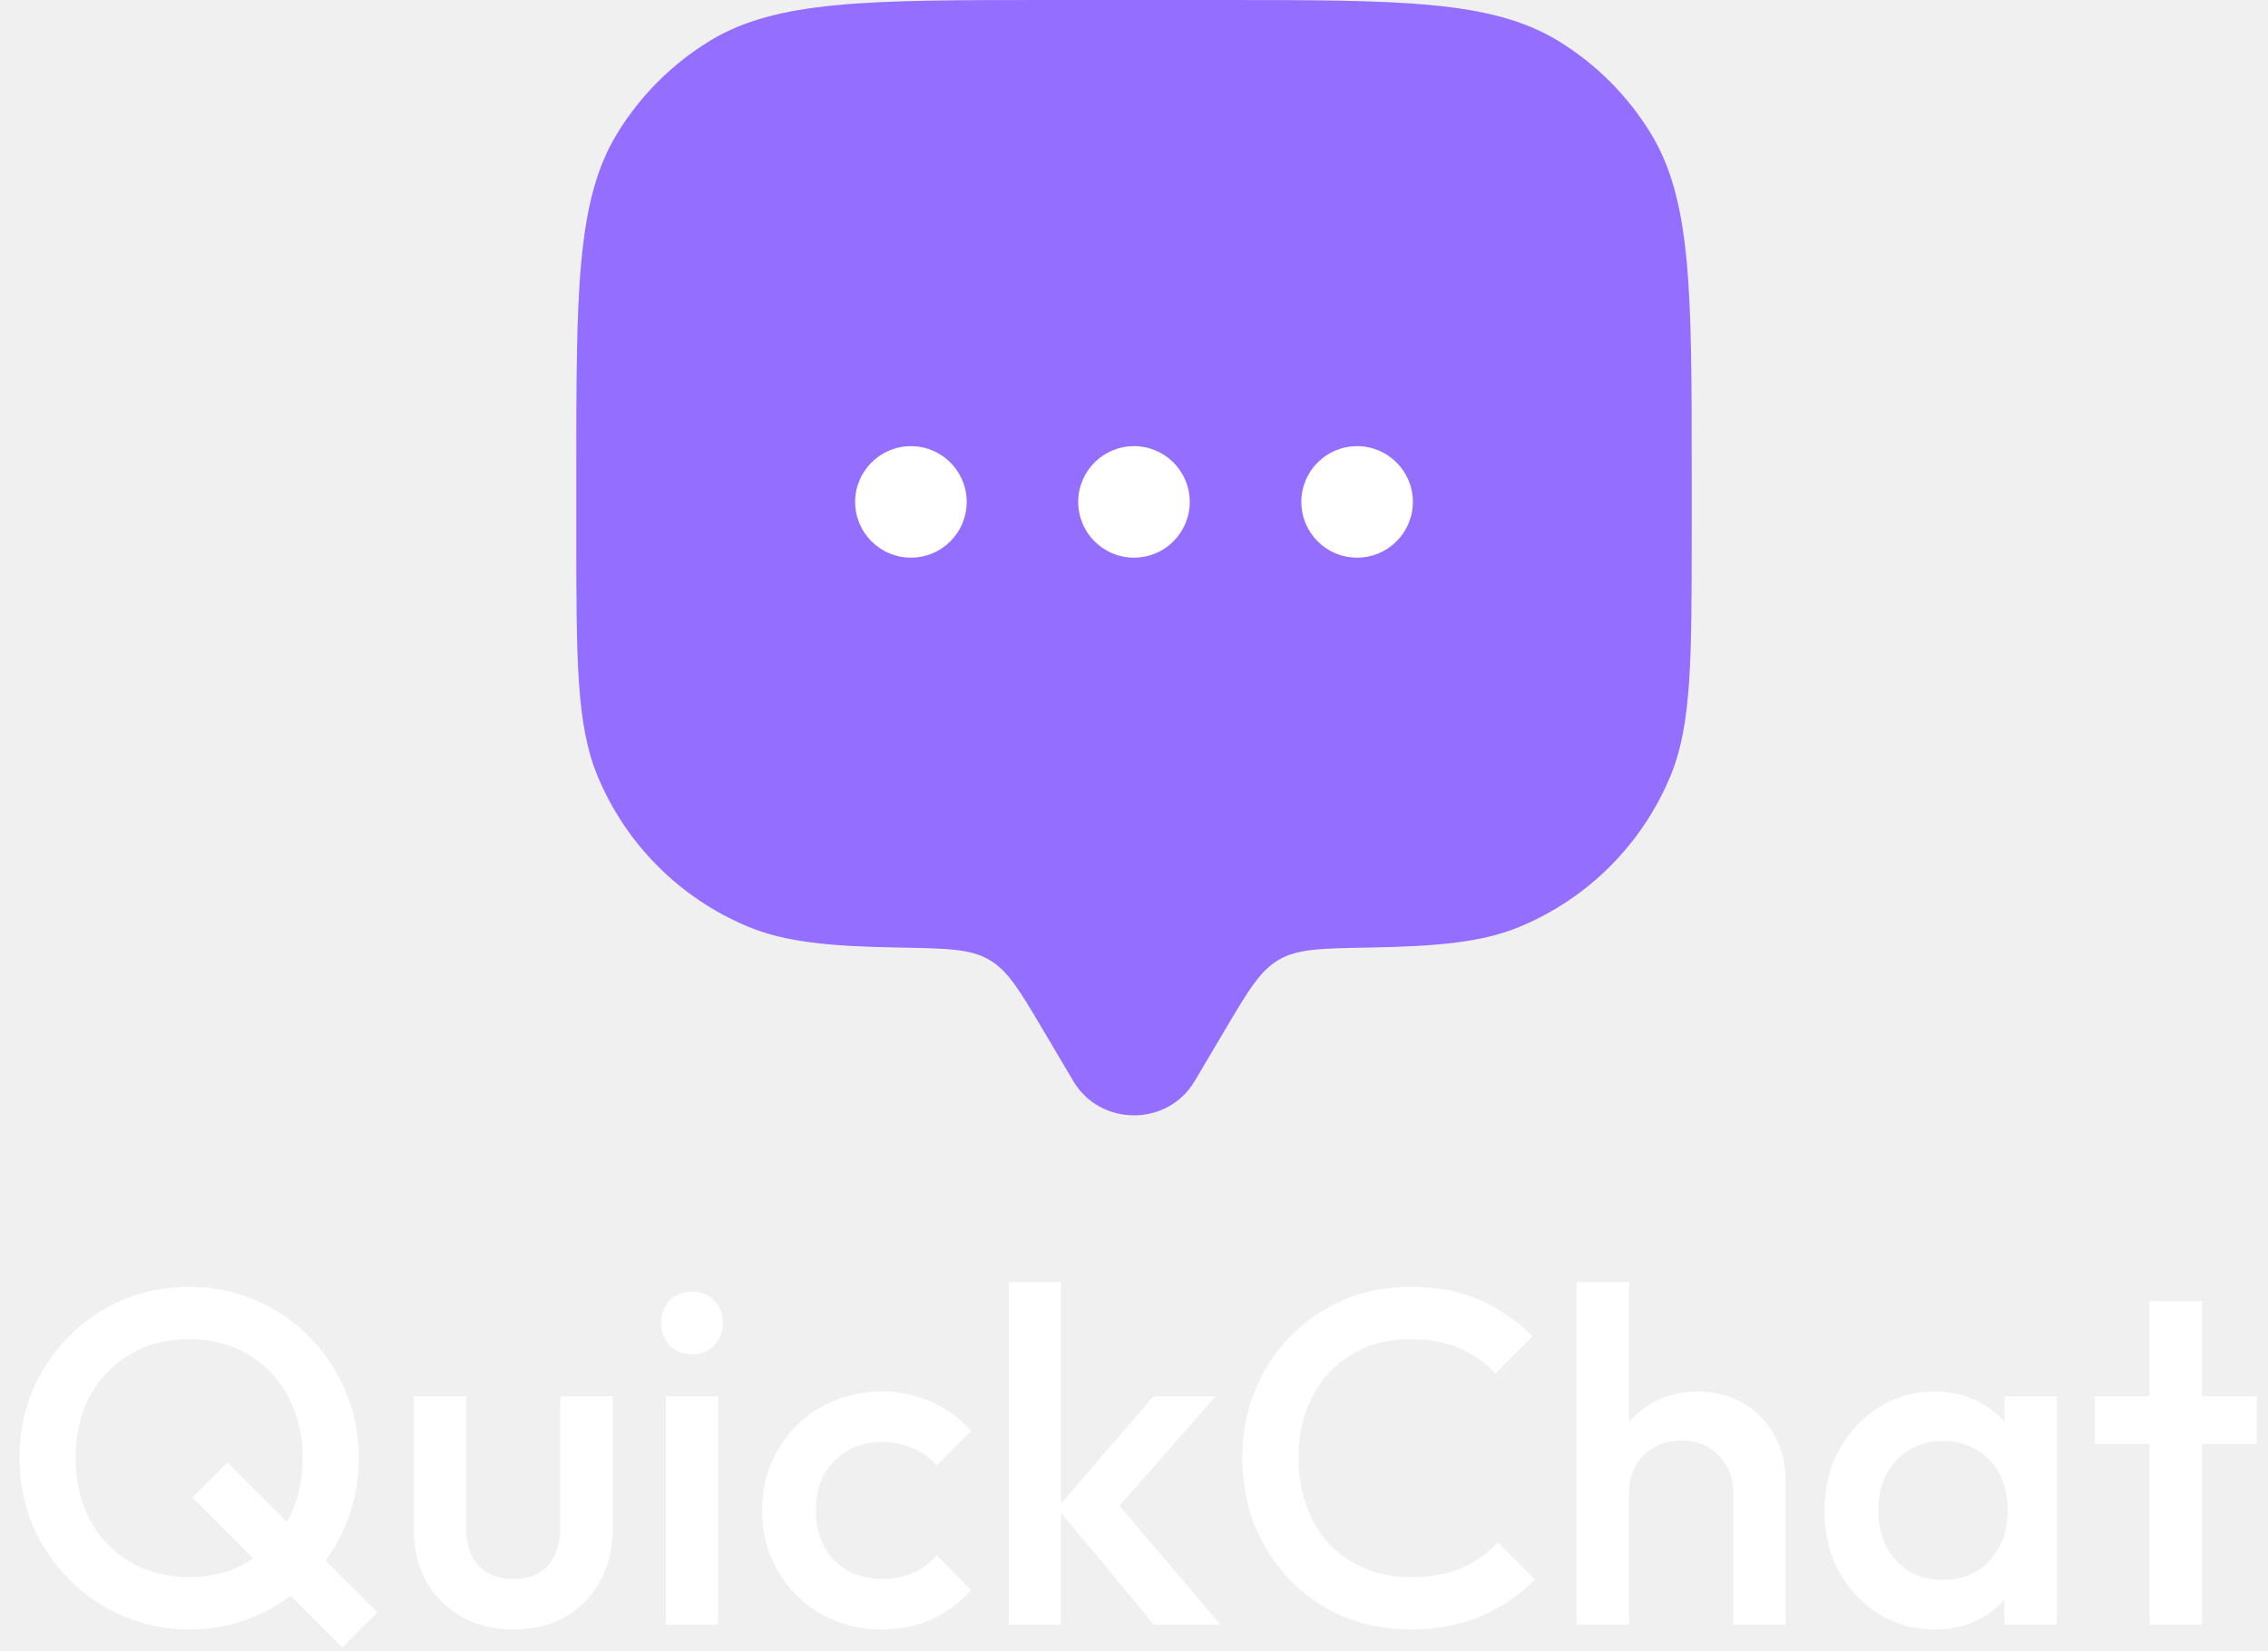
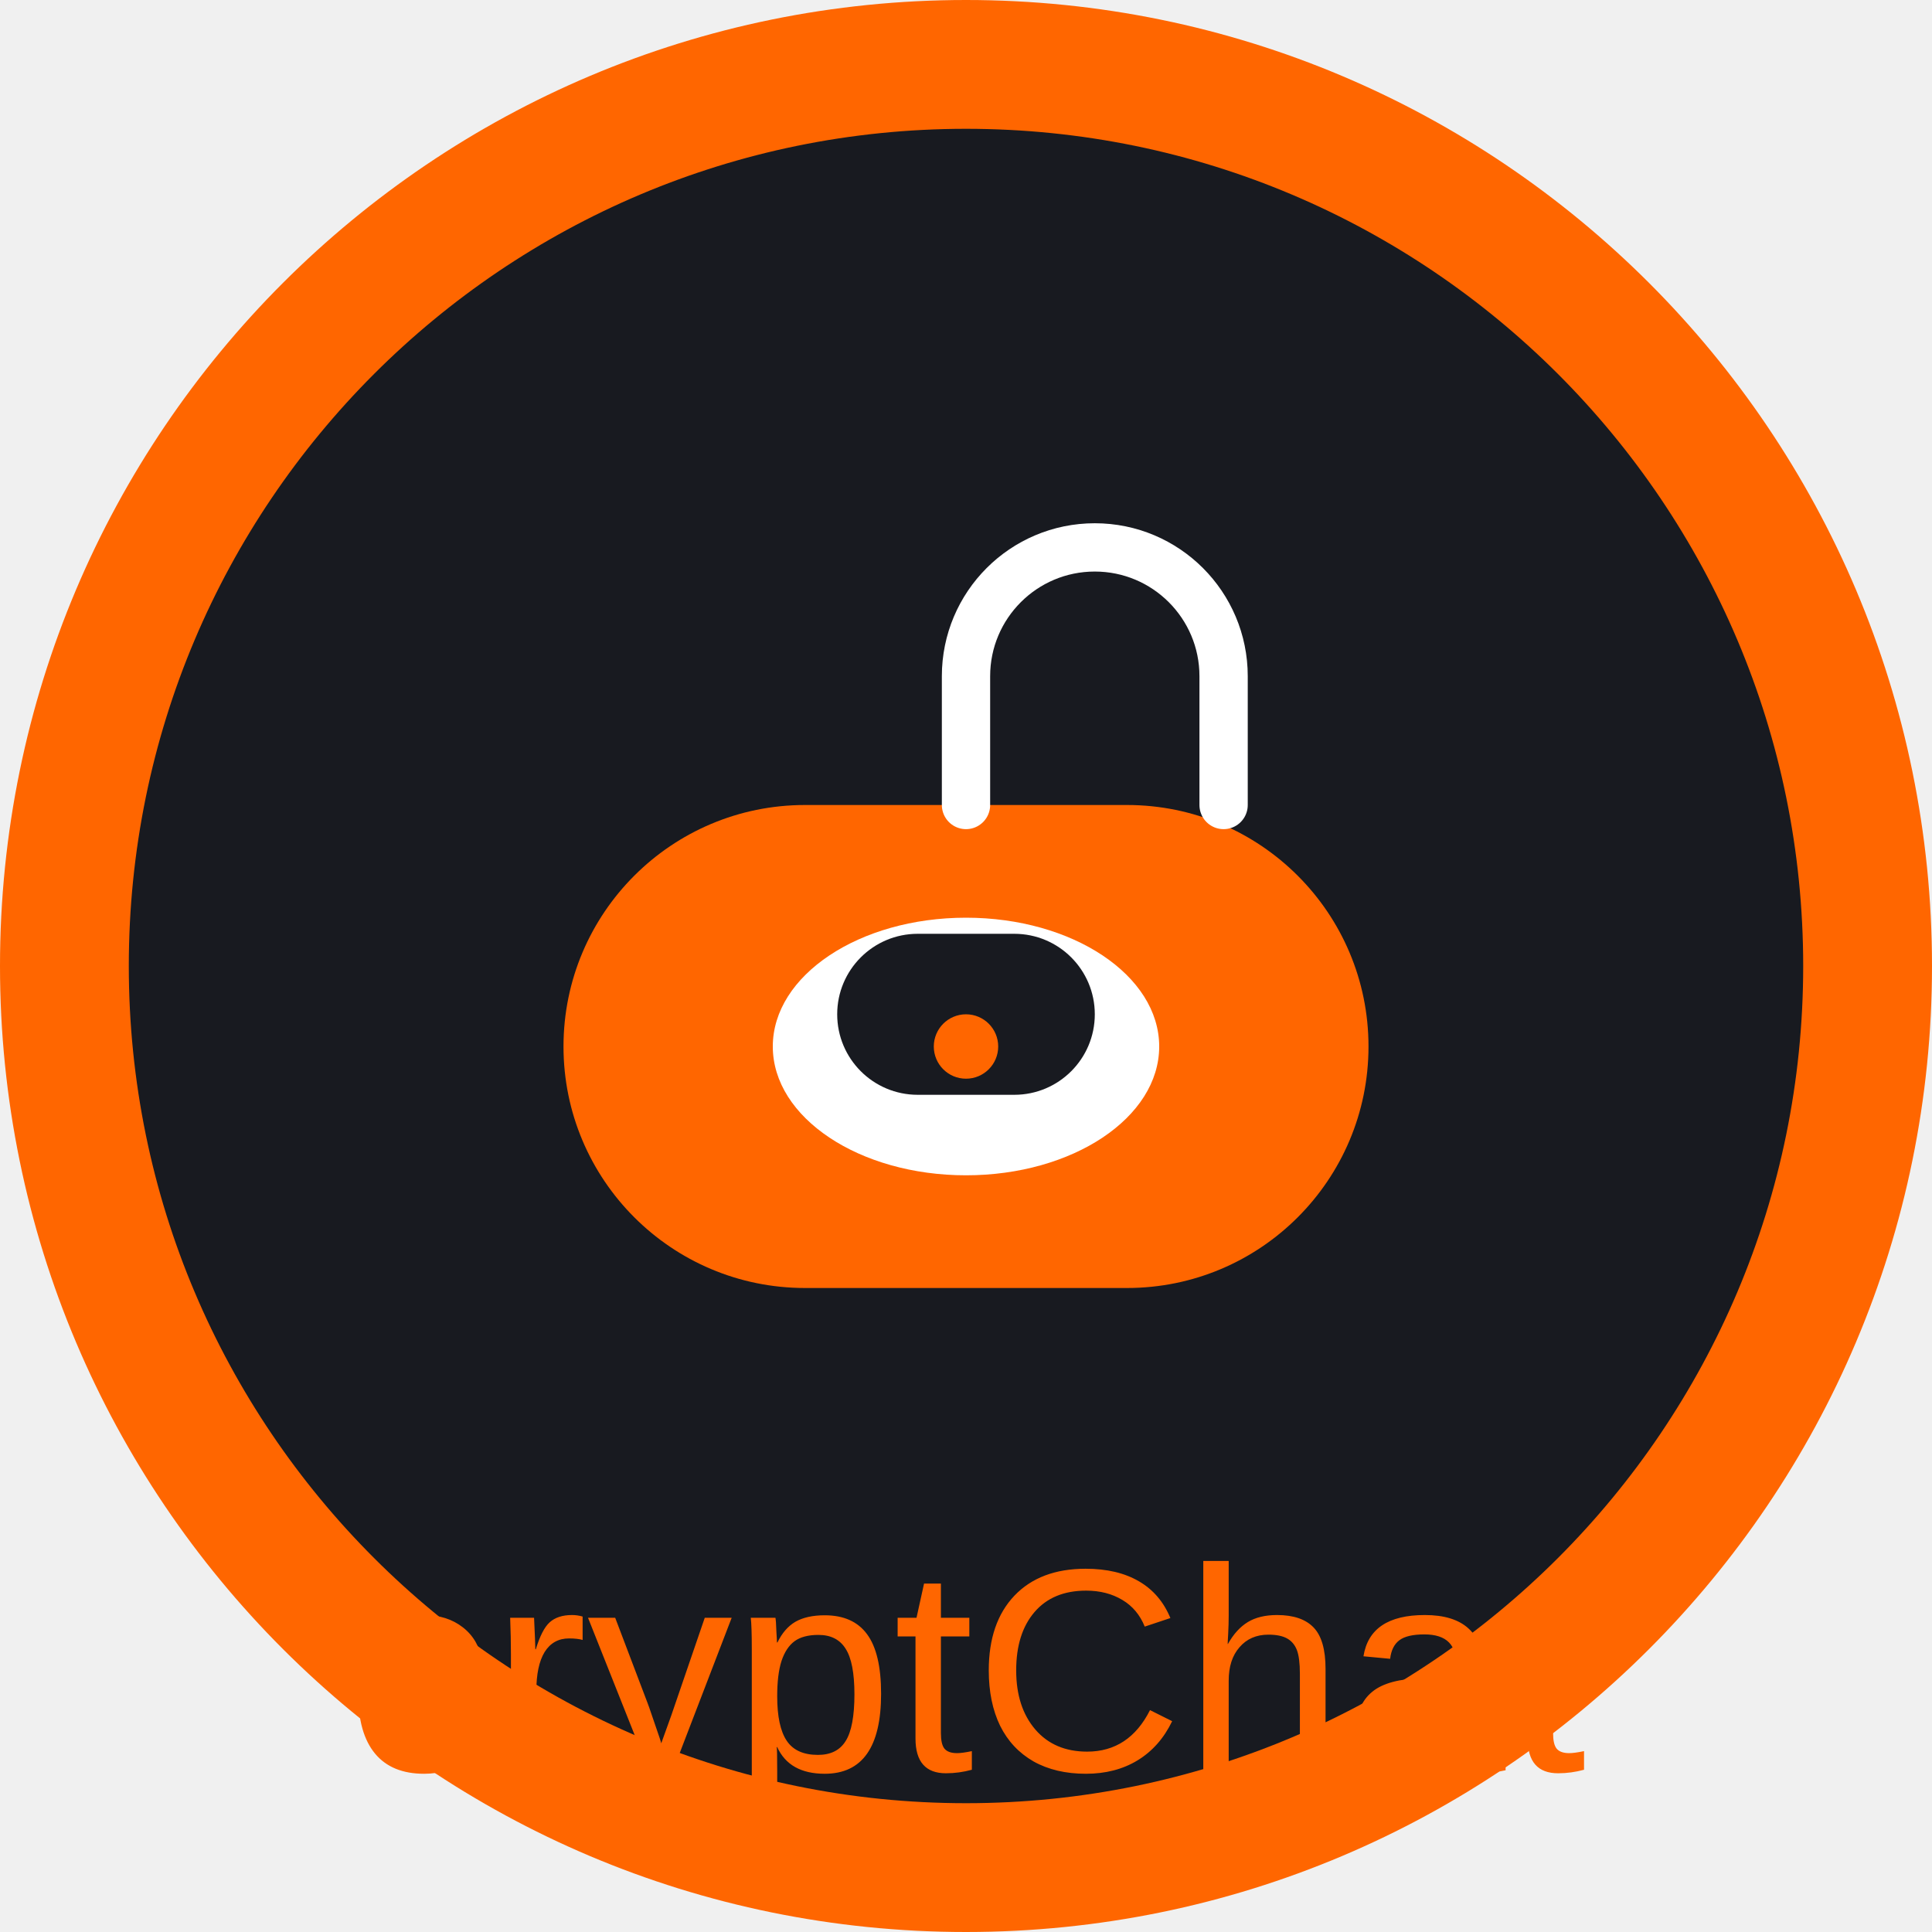
- <svg xmlns="http://www.w3.org/2000/svg" width="610" height="444" viewBox="0 0 610 444" fill="none">
-   <path d="M329.433 277.078L321.301 290.817C314.053 303.061 295.948 303.061 288.7 290.817L280.568 277.078C274.261 266.422 271.108 261.096 266.042 258.148C260.977 255.202 254.599 255.092 241.844 254.873C223.014 254.548 211.204 253.394 201.299 249.292C182.922 241.679 168.321 227.08 160.709 208.702C155 194.92 155 177.446 155 142.501V127.5C155 78.399 155 53.848 166.052 35.813C172.236 25.721 180.721 17.236 190.813 11.052C208.848 -8.94073e-07 233.399 0 282.5 0H327.501C376.602 0 401.152 -8.94073e-07 419.188 11.052C429.281 17.236 437.765 25.721 443.949 35.813C455.001 53.848 455.001 78.399 455.001 127.5V142.501C455.001 177.446 455.001 194.92 449.292 208.702C441.68 227.08 427.08 241.679 408.702 249.292C398.797 253.394 386.988 254.548 368.157 254.873C355.401 255.092 349.024 255.202 343.959 258.148C338.893 261.094 335.739 266.422 329.433 277.078Z" fill="#936EFF" />
-   <path d="M380.004 135.002C380.004 143.287 373.288 150.002 365.004 150.002C356.719 150.002 350.004 143.287 350.004 135.002C350.004 126.717 356.719 120.002 365.004 120.002C373.288 120.002 380.004 126.717 380.004 135.002Z" fill="white" />
-   <path d="M319.996 135.002C319.996 143.287 313.281 150.002 304.996 150.002C296.712 150.002 289.996 143.287 289.996 135.002C289.996 126.717 296.712 120.002 304.996 120.002C313.281 120.002 319.996 126.717 319.996 135.002Z" fill="white" />
-   <path d="M260 135.002C260 143.287 253.284 150.002 245 150.002C236.716 150.002 230 143.287 230 135.002C230 126.717 236.716 120.002 245 120.002C253.284 120.002 260 126.717 260 135.002Z" fill="white" />
-   <path d="M51.072 438.28C44.672 438.28 38.699 437.085 33.152 434.696C27.605 432.307 22.741 429.021 18.56 424.84C14.379 420.573 11.093 415.667 8.704 410.12C6.4 404.488 5.248 398.472 5.248 392.072C5.248 385.672 6.4 379.699 8.704 374.152C11.093 368.605 14.336 363.741 18.432 359.56C22.613 355.293 27.435 352.008 32.896 349.704C38.443 347.315 44.416 346.12 50.816 346.12C57.216 346.12 63.147 347.315 68.608 349.704C74.155 352.008 79.019 355.293 83.2 359.56C87.381 363.741 90.624 368.648 92.928 374.28C95.317 379.827 96.512 385.8 96.512 392.2C96.512 398.6 95.317 404.616 92.928 410.248C90.624 415.795 87.381 420.659 83.2 424.84C79.104 429.021 74.283 432.307 68.736 434.696C63.275 437.085 57.387 438.28 51.072 438.28ZM92.032 443.144L51.712 402.824L61.184 393.352L101.504 433.672L92.032 443.144ZM50.816 424.2C56.875 424.2 62.165 422.835 66.688 420.104C71.296 417.373 74.88 413.619 77.44 408.84C80.085 403.976 81.408 398.387 81.408 392.072C81.408 387.379 80.64 383.112 79.104 379.272C77.653 375.347 75.563 371.976 72.832 369.16C70.101 366.259 66.859 364.04 63.104 362.504C59.435 360.968 55.339 360.2 50.816 360.2C44.843 360.2 39.552 361.565 34.944 364.296C30.421 366.941 26.837 370.653 24.192 375.432C21.632 380.211 20.352 385.757 20.352 392.072C20.352 396.765 21.077 401.117 22.528 405.128C24.064 409.053 26.155 412.424 28.8 415.24C31.531 418.056 34.773 420.275 38.528 421.896C42.283 423.432 46.379 424.2 50.816 424.2ZM138.024 438.28C132.819 438.28 128.168 437.128 124.072 434.824C120.061 432.52 116.904 429.363 114.6 425.352C112.381 421.256 111.272 416.563 111.272 411.272V375.56H125.352V410.632C125.352 413.619 125.821 416.179 126.76 418.312C127.784 420.36 129.235 421.939 131.112 423.048C133.075 424.157 135.379 424.712 138.024 424.712C142.12 424.712 145.235 423.517 147.368 421.128C149.587 418.653 150.696 415.155 150.696 410.632V375.56H164.776V411.272C164.776 416.648 163.624 421.384 161.32 425.48C159.101 429.491 155.987 432.648 151.976 434.952C147.965 437.171 143.315 438.28 138.024 438.28ZM179.061 437V375.56H193.141V437H179.061ZM186.101 364.296C183.712 364.296 181.706 363.485 180.085 361.864C178.549 360.243 177.781 358.237 177.781 355.848C177.781 353.459 178.549 351.453 180.085 349.832C181.706 348.211 183.712 347.4 186.101 347.4C188.576 347.4 190.581 348.211 192.117 349.832C193.653 351.453 194.421 353.459 194.421 355.848C194.421 358.237 193.653 360.243 192.117 361.864C190.581 363.485 188.576 364.296 186.101 364.296ZM237.221 438.28C231.162 438.28 225.658 436.872 220.709 434.056C215.845 431.24 212.005 427.4 209.189 422.536C206.373 417.672 204.965 412.253 204.965 406.28C204.965 400.221 206.373 394.803 209.189 390.024C212.005 385.16 215.845 381.32 220.709 378.504C225.658 375.688 231.162 374.28 237.221 374.28C242 374.28 246.437 375.219 250.533 377.096C254.714 378.888 258.256 381.491 261.157 384.904L251.941 394.248C250.149 392.115 247.973 390.536 245.413 389.512C242.938 388.403 240.208 387.848 237.221 387.848C233.722 387.848 230.608 388.659 227.877 390.28C225.232 391.816 223.141 393.949 221.605 396.68C220.154 399.411 219.429 402.611 219.429 406.28C219.429 409.864 220.154 413.064 221.605 415.88C223.141 418.611 225.232 420.787 227.877 422.408C230.608 423.944 233.722 424.712 237.221 424.712C240.208 424.712 242.938 424.2 245.413 423.176C247.973 422.067 250.149 420.445 251.941 418.312L261.157 427.656C258.256 431.069 254.714 433.715 250.533 435.592C246.437 437.384 242 438.28 237.221 438.28ZM310.348 437L284.364 405.64L310.22 375.56H326.988L297.292 409.352L297.932 401.288L328.268 437H310.348ZM271.308 437V344.84H285.388V437H271.308ZM379.307 438.28C372.822 438.28 366.806 437.128 361.259 434.824C355.798 432.435 351.019 429.149 346.923 424.968C342.827 420.701 339.67 415.795 337.451 410.248C335.232 404.616 334.123 398.6 334.123 392.2C334.123 385.8 335.232 379.827 337.451 374.28C339.67 368.648 342.827 363.741 346.923 359.56C351.019 355.379 355.798 352.093 361.259 349.704C366.806 347.315 372.822 346.12 379.307 346.12C386.56 346.12 392.832 347.315 398.123 349.704C403.414 352.093 408.107 355.336 412.203 359.432L402.219 369.416C399.574 366.515 396.331 364.253 392.491 362.632C388.736 361.011 384.342 360.2 379.307 360.2C374.87 360.2 370.816 360.968 367.147 362.504C363.478 364.04 360.278 366.259 357.547 369.16C354.902 371.976 352.854 375.347 351.403 379.272C349.952 383.197 349.227 387.507 349.227 392.2C349.227 396.893 349.952 401.203 351.403 405.128C352.854 409.053 354.902 412.467 357.547 415.368C360.278 418.184 363.478 420.36 367.147 421.896C370.816 423.432 374.87 424.2 379.307 424.2C384.768 424.2 389.376 423.389 393.131 421.768C396.971 420.061 400.214 417.757 402.859 414.856L412.843 424.84C408.747 429.021 403.926 432.307 398.379 434.696C392.832 437.085 386.475 438.28 379.307 438.28ZM466.17 437V401.544C466.17 397.448 464.847 394.077 462.202 391.432C459.642 388.787 456.314 387.464 452.218 387.464C449.487 387.464 447.055 388.061 444.922 389.256C442.789 390.451 441.125 392.115 439.93 394.248C438.735 396.381 438.138 398.813 438.138 401.544L432.634 398.472C432.634 393.779 433.658 389.64 435.706 386.056C437.754 382.387 440.57 379.528 444.154 377.48C447.823 375.347 451.919 374.28 456.442 374.28C461.05 374.28 465.146 375.304 468.73 377.352C472.314 379.4 475.13 382.259 477.178 385.928C479.226 389.512 480.25 393.693 480.25 398.472V437H466.17ZM424.058 437V344.84H438.138V437H424.058ZM520.286 438.28C514.739 438.28 509.705 436.872 505.182 434.056C500.745 431.24 497.203 427.443 494.558 422.664C491.998 417.8 490.718 412.381 490.718 406.408C490.718 400.349 491.998 394.931 494.558 390.152C497.203 385.288 500.745 381.448 505.182 378.632C509.705 375.731 514.739 374.28 520.286 374.28C524.979 374.28 529.118 375.304 532.702 377.352C536.371 379.315 539.273 382.045 541.406 385.544C543.539 389.043 544.606 393.011 544.606 397.448V415.112C544.606 419.549 543.539 423.517 541.406 427.016C539.358 430.515 536.499 433.288 532.83 435.336C529.161 437.299 524.979 438.28 520.286 438.28ZM522.59 424.968C527.795 424.968 531.977 423.219 535.134 419.72C538.377 416.221 539.998 411.741 539.998 406.28C539.998 402.611 539.273 399.368 537.822 396.552C536.371 393.736 534.323 391.56 531.678 390.024C529.118 388.403 526.089 387.592 522.59 387.592C519.177 387.592 516.147 388.403 513.502 390.024C510.942 391.56 508.894 393.736 507.358 396.552C505.907 399.368 505.182 402.611 505.182 406.28C505.182 409.949 505.907 413.192 507.358 416.008C508.894 418.824 510.942 421.043 513.502 422.664C516.147 424.2 519.177 424.968 522.59 424.968ZM539.102 437V420.488L541.534 405.512L539.102 390.664V375.56H553.182V437H539.102ZM578.152 437V349.96H592.232V437H578.152ZM563.432 388.36V375.56H606.952V388.36H563.432Z" fill="white" />
+ <svg xmlns="http://www.w3.org/2000/svg" width="120" height="120" viewBox="0 0 120 120" fill="none">
+   <circle cx="60" cy="60" r="56" fill="#181A20" stroke="#FF6600" stroke-width="8" />
+   <rect x="35" y="50" width="50" height="30" rx="15" fill="#FF6600" />
+   <ellipse cx="60" cy="65" rx="12" ry="8" fill="#fff" />
+   <rect x="52" y="58" width="16" height="10" rx="5" fill="#181A20" />
+   <path d="M60 50v-8a8 8 0 0 1 16 0v8" stroke="#fff" stroke-width="3" stroke-linecap="round" />
+   <circle cx="60" cy="65" r="2" fill="#FF6600" />
+   <text x="60" y="110" text-anchor="middle" font-family="Outfit, Arial, sans-serif" font-size="18" fill="#FF6600">cryptChat</text>
</svg>
